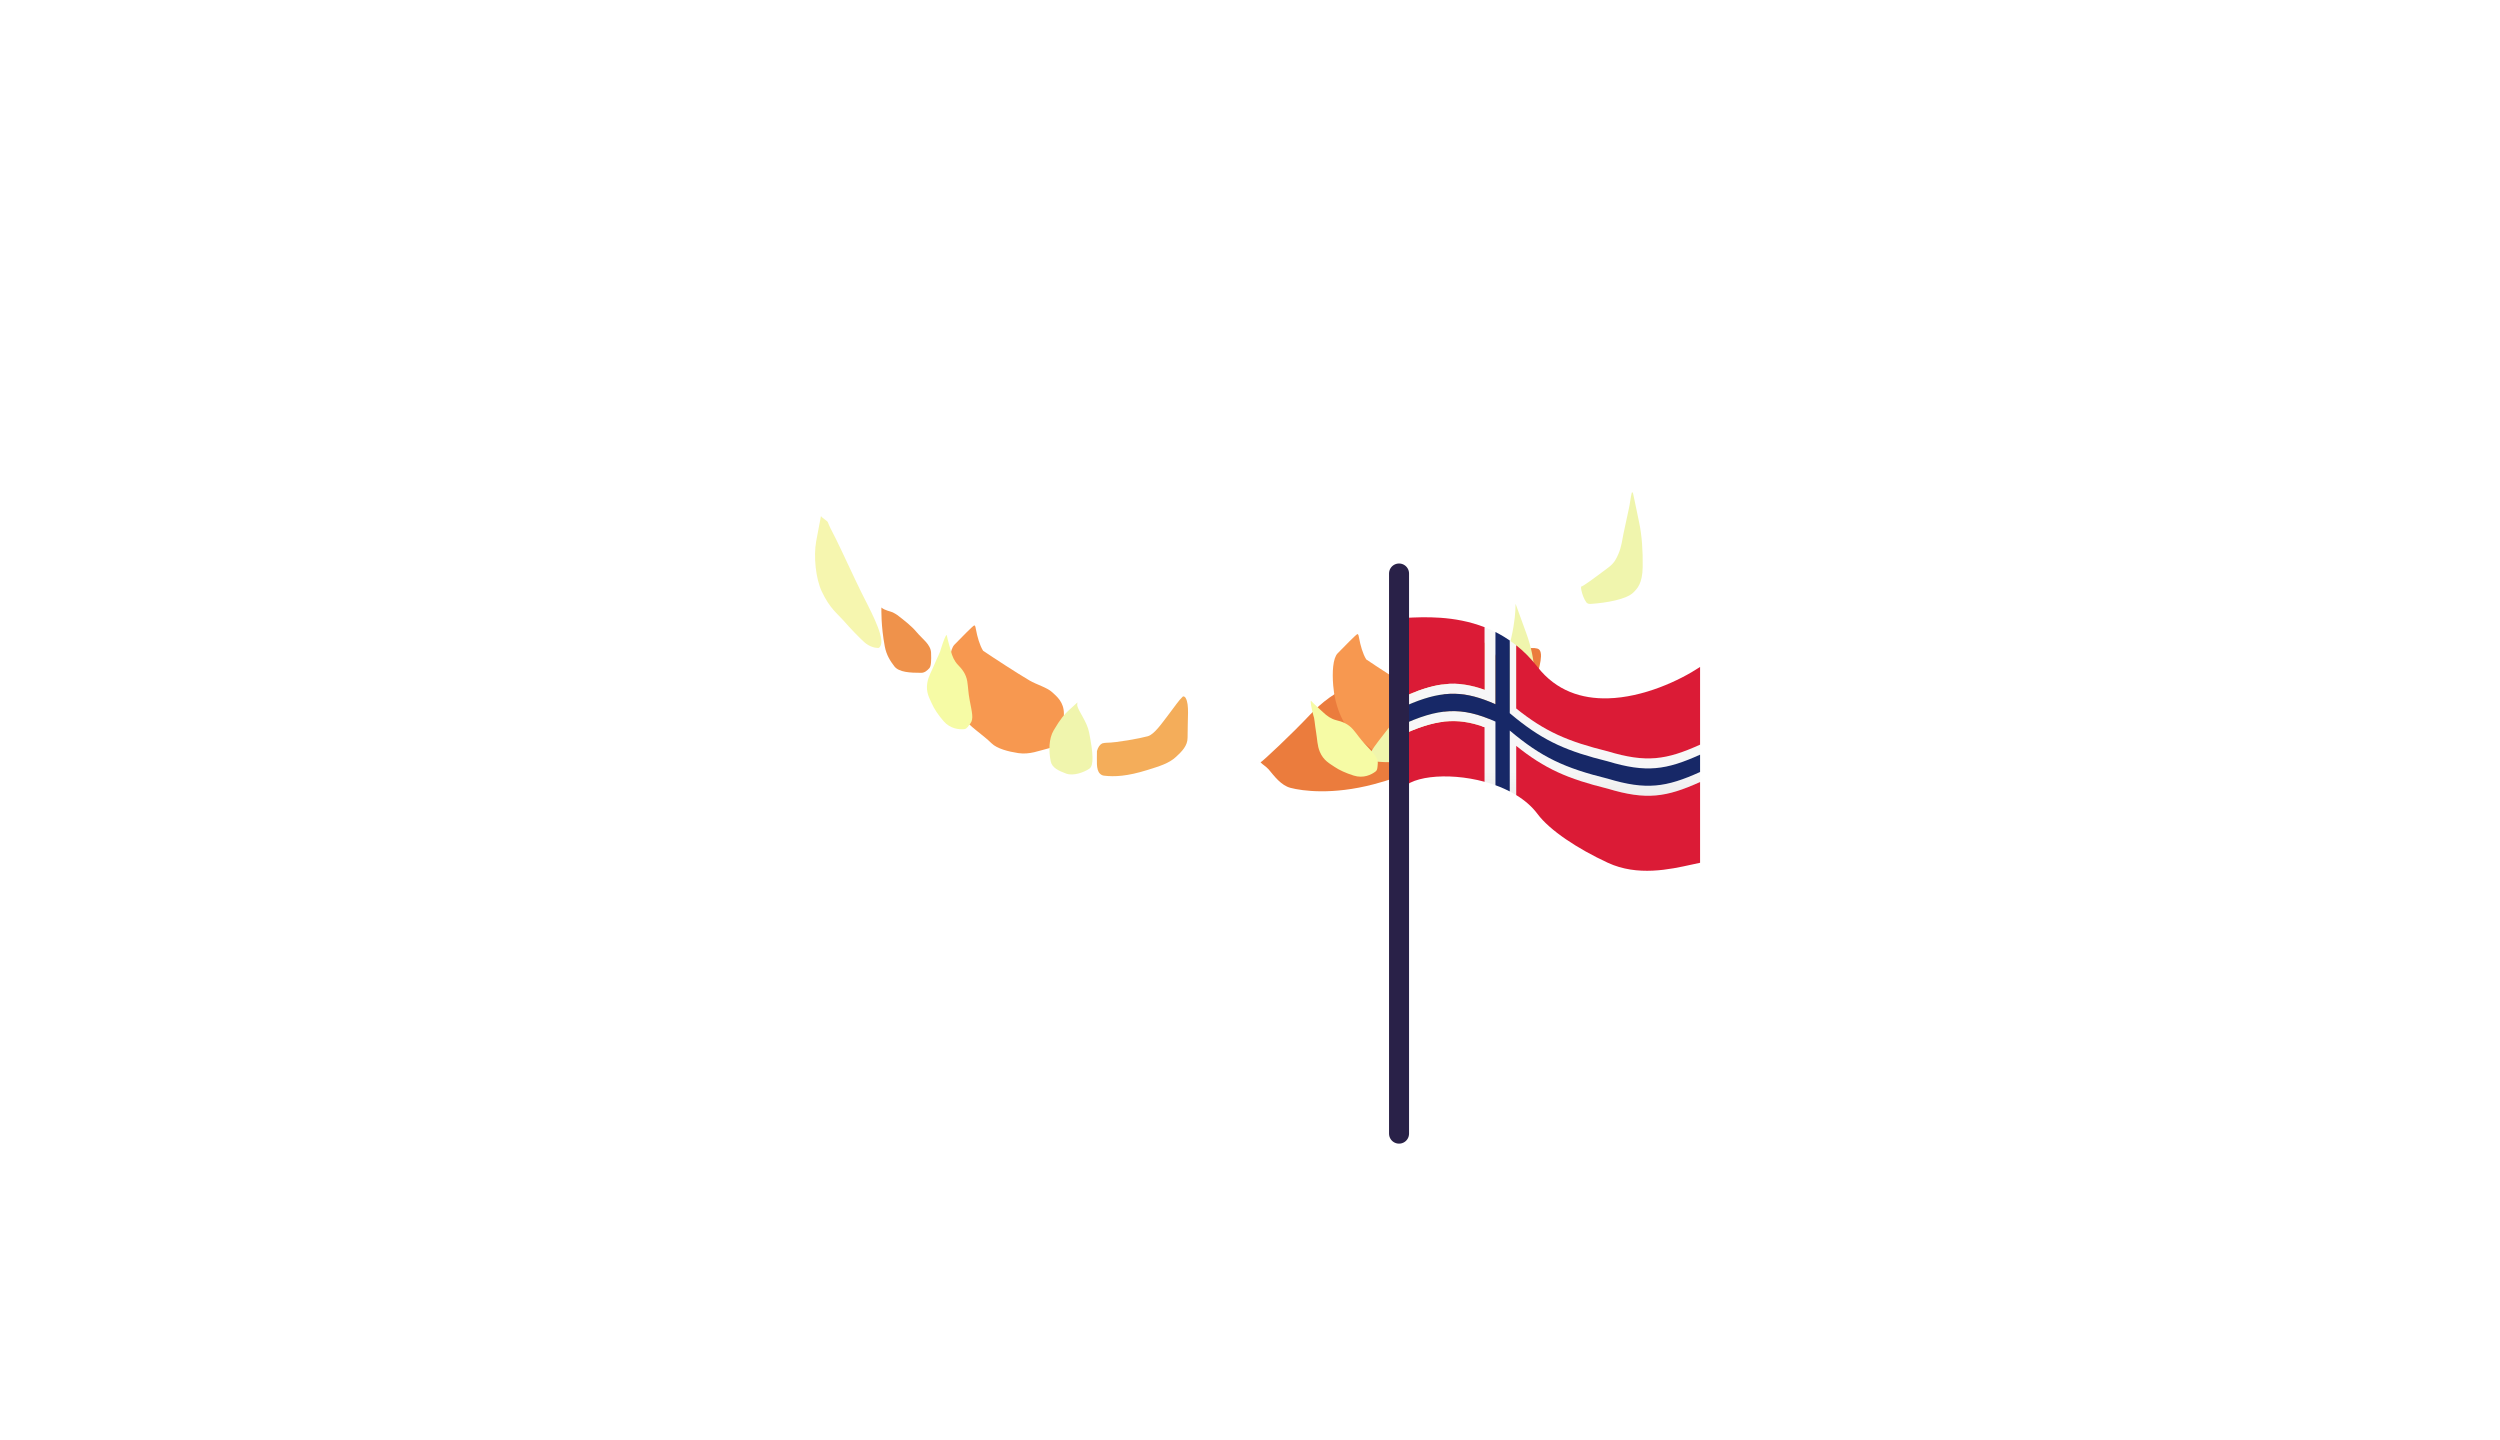
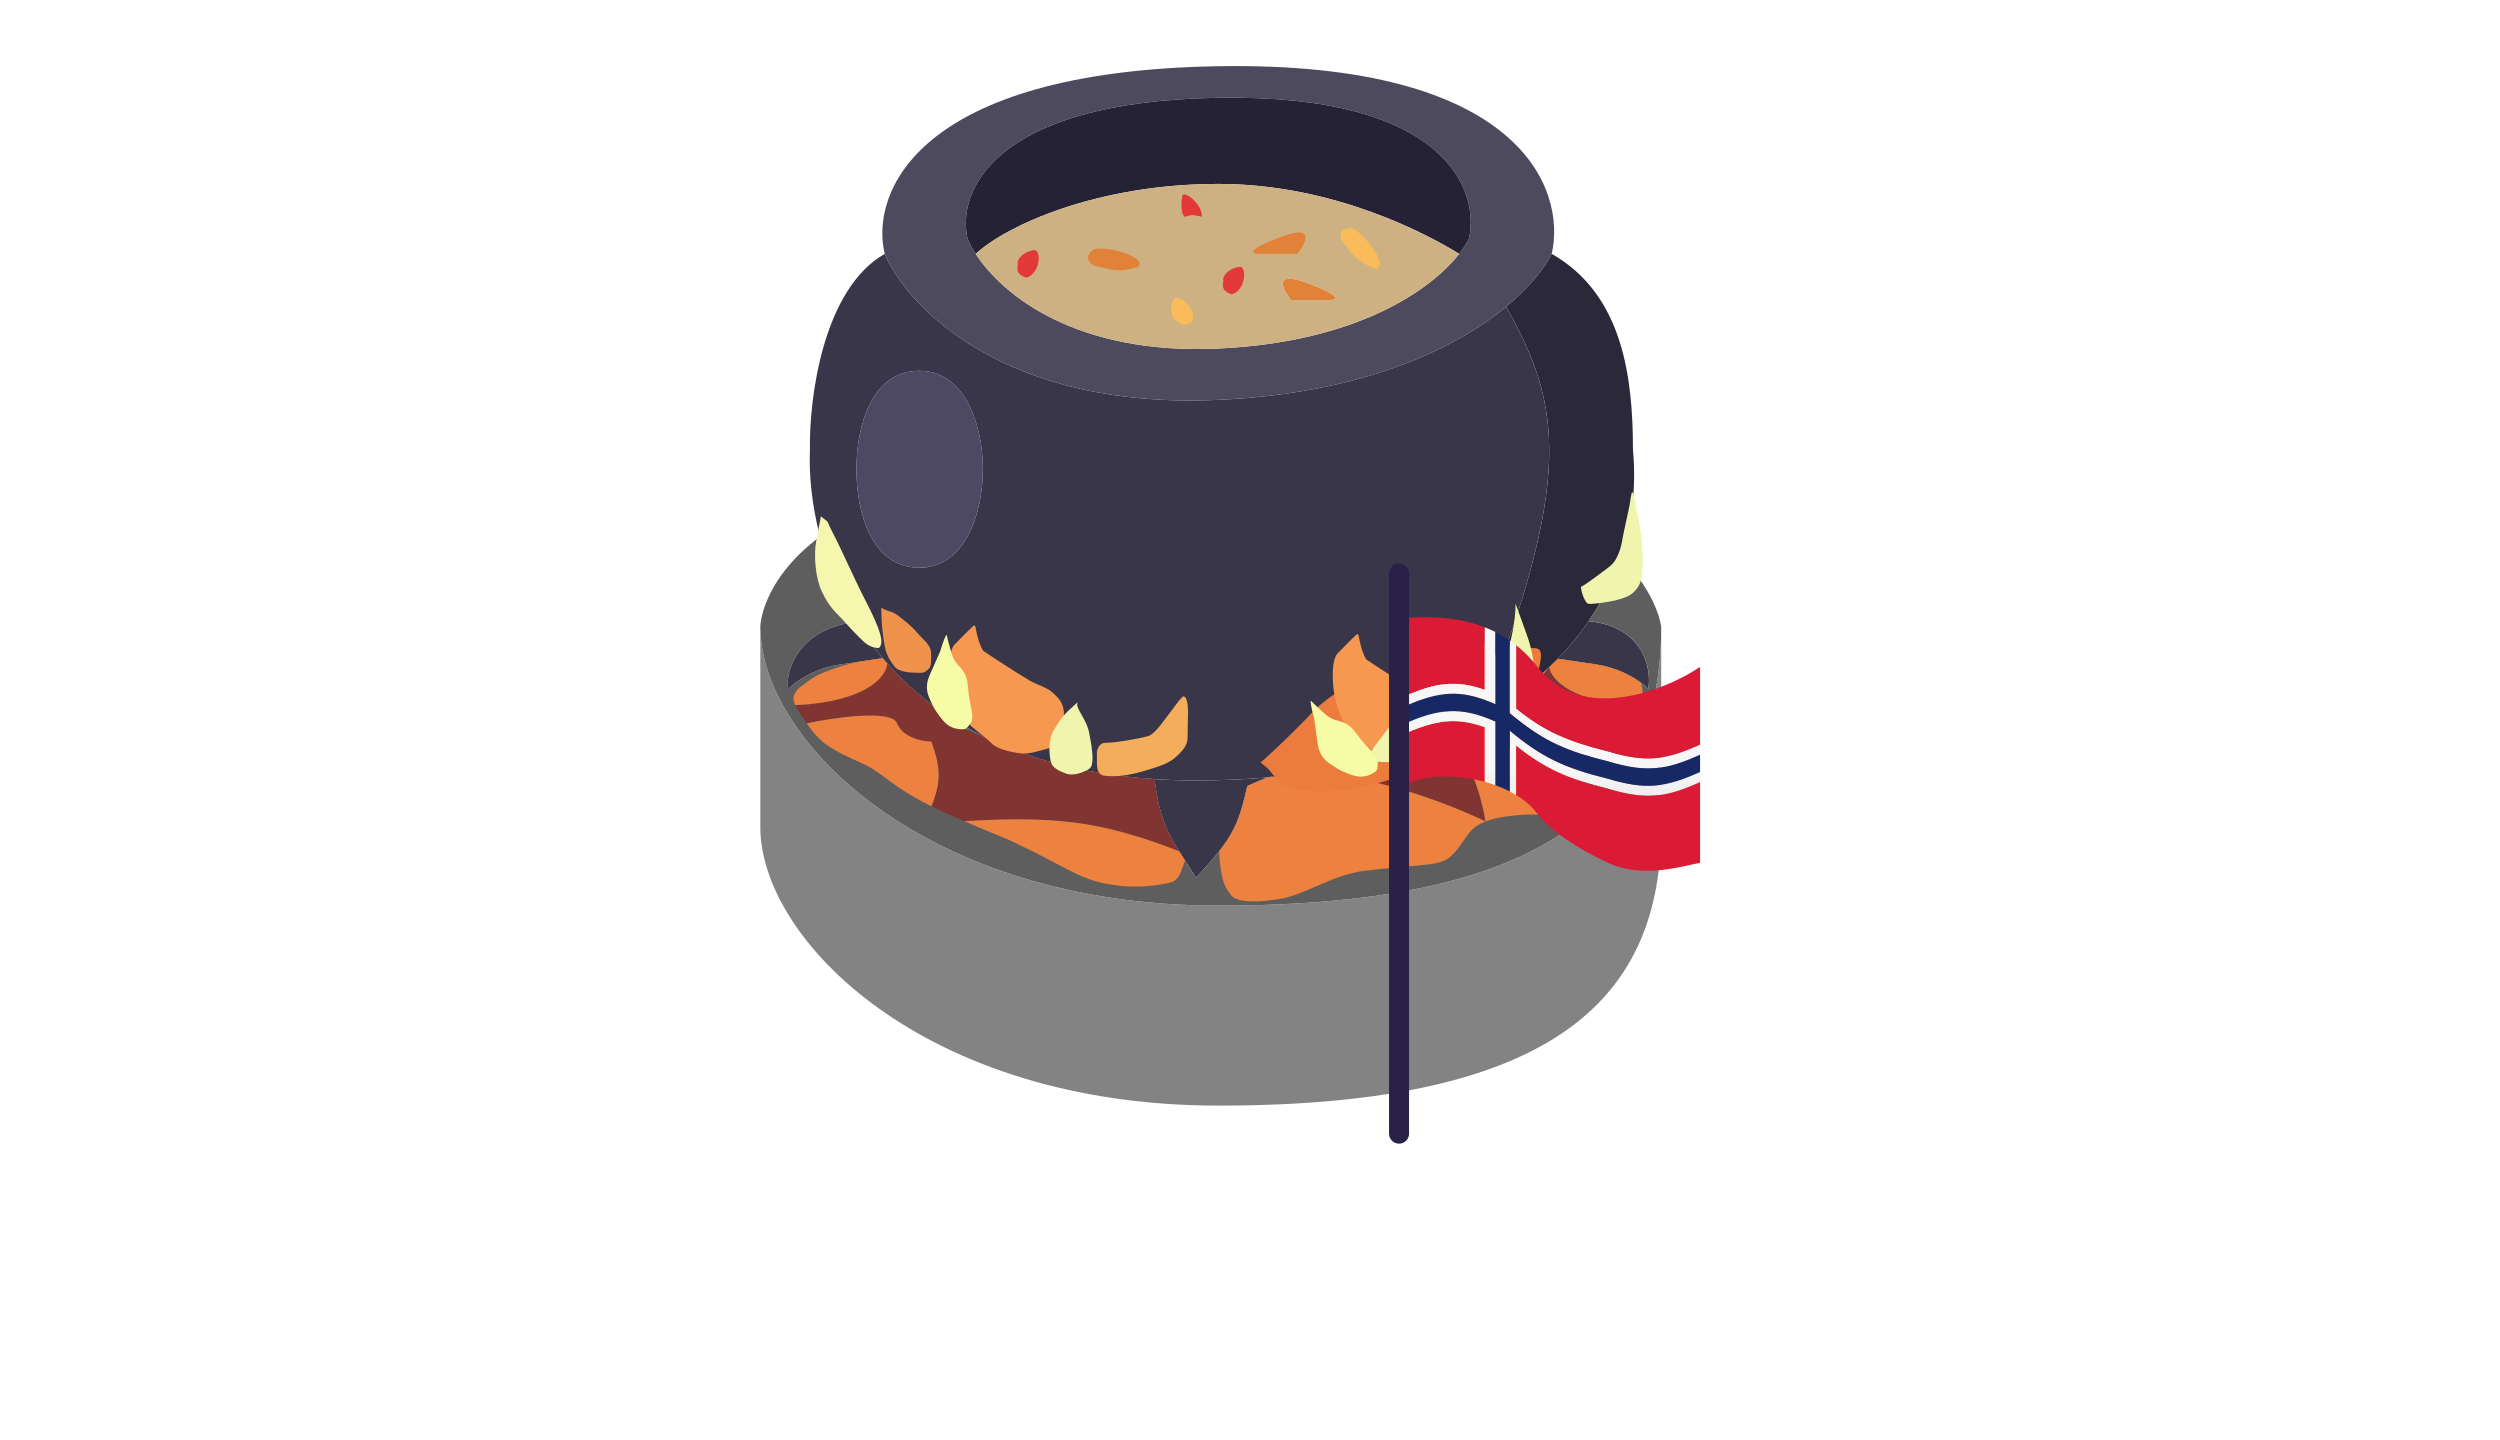
<svg xmlns="http://www.w3.org/2000/svg" width="250" height="144" viewBox="0 0 250 144" fill="none">
+   <path d="M115.48 78.187C115.933 81.635 116.694 83.19 117.909 85.126C118.094 85.42 118.289 85.723 118.495 86.043L118.522 86.083C118.851 86.594 119.208 87.148 119.595 87.777C120.566 86.743 121.319 85.89 121.918 85.126C123.632 82.937 124.077 81.478 124.735 78.606L124.762 78.593C124.782 78.583 124.802 78.574 124.822 78.565C125.475 78.268 126.147 77.974 126.75 77.743C124.479 77.941 122.094 78.044 119.595 78.044C118.175 78.044 116.803 78.001 115.48 77.917C115.483 77.941 115.481 77.996 115.479 78.052C115.478 78.108 115.476 78.164 115.48 78.187Z" fill="#393649" />
+   <path fill-rule="evenodd" clip-rule="evenodd" d="M142.257 74.406C142.585 74.22 142.9 74.101 143.202 74.04C142.891 74.165 142.576 74.287 142.257 74.406ZM126.75 77.743C127.911 77.434 129.199 77.303 130.558 77.308C129.326 77.483 128.057 77.629 126.75 77.743Z" fill="#393649" />
+   <path fill-rule="evenodd" clip-rule="evenodd" d="M159.589 66.442C157.713 66.167 156.474 65.983 155.778 65.879C156.509 65.125 157.186 64.348 157.809 63.551C158.179 63.077 158.53 62.597 158.863 62.109C164.425 62.698 165.179 66.905 164.824 68.895C164.669 68.734 164.435 68.526 164.129 68.299C163.199 67.607 161.609 66.737 159.589 66.442Z" fill="#393649" />
+   <path fill-rule="evenodd" clip-rule="evenodd" d="M121.842 39.986C100.484 40.974 90.696 30.666 88.472 25.388C87 19.338 91.613 7.116 121.842 6.621C152.072 6.127 156.658 18.927 155.172 25.388C154.467 26.81 152.991 28.712 150.614 30.674C145.546 34.856 136.381 39.313 121.842 39.986ZM97.574 25.388C100.248 29.524 107.643 35.51 121.842 34.853C135.753 34.209 143.117 28.956 145.916 25.388C146.347 24.838 146.67 24.329 146.891 23.882C148.008 19.026 144.561 9.407 121.842 9.779C99.124 10.15 95.657 19.336 96.763 23.882C96.956 24.34 97.225 24.848 97.574 25.388Z" fill="#4D4A5D" />
+   <path fill-rule="evenodd" clip-rule="evenodd" d="M121.842 18.393C109.667 18.393 100.614 22.564 97.574 25.388C97.225 24.848 96.956 24.34 96.763 23.882C95.657 19.336 99.124 10.15 121.842 9.779C144.561 9.407 148.008 19.026 146.891 23.882C146.67 24.329 146.347 24.838 145.916 25.388C142.941 23.548 133.523 18.393 121.842 18.393Z" fill="#252235" />
+   <path fill-rule="evenodd" clip-rule="evenodd" d="M97.574 25.388C100.248 29.524 107.643 35.51 121.842 34.853C135.753 34.209 143.117 28.956 145.916 25.388C142.941 23.548 133.523 18.393 121.842 18.393C109.667 18.393 100.614 22.564 97.574 25.388ZM129.116 30.007C128.212 28.889 127.286 26.989 130.81 28.33C134.334 29.672 133.695 30.007 132.936 30.007H129.116Z" fill="#CEB183" />
+   <path fill-rule="evenodd" clip-rule="evenodd" d="M121.842 90.562C155.999 90.562 166.12 79.466 166.12 62.705V82.705C166.12 99.466 155.999 110.562 121.842 110.562C92.416 110.562 76.032 93.969 76.032 82.705V62.705C76.032 73.969 92.416 90.562 121.842 90.562Z" fill="#838383" />
+   <path fill-rule="evenodd" clip-rule="evenodd" d="M85.645 46.927C85.645 42.399 87.244 37.209 91.77 37.082C96.379 36.952 98.287 42.316 98.287 46.927C98.287 51.538 96.379 56.902 91.77 56.772C87.244 56.644 85.645 51.455 85.645 46.927Z" fill="#4D4963" />
+   <path fill-rule="evenodd" clip-rule="evenodd" d="M155.778 65.879C155.495 66.17 155.204 66.457 154.906 66.741C152.95 68.599 150.644 70.296 147.978 71.779C157.359 47.924 156.2 40.547 150.614 30.674C152.991 28.712 154.467 26.81 155.172 25.388C162.269 29.419 163.295 37.674 163.295 44.982C163.637 48.579 163.242 52.219 162.066 55.703C161.318 57.918 160.254 60.071 158.863 62.109C158.53 62.597 158.179 63.077 157.809 63.551C157.186 64.348 156.509 65.125 155.778 65.879Z" fill="#2B2839" />
+   <path fill-rule="evenodd" clip-rule="evenodd" d="M130.81 28.33C127.286 26.989 128.212 28.889 129.116 30.007H132.936C133.695 30.007 134.334 29.672 130.81 28.33Z" fill="#E28238" />
+   <path fill-rule="evenodd" clip-rule="evenodd" d="M128.036 23.711C131.559 22.37 130.633 24.27 129.73 25.388H125.91C125.15 25.388 124.512 25.053 128.036 23.711Z" fill="#E28238" />
+   <path fill-rule="evenodd" clip-rule="evenodd" d="M109.257 25.017C110.024 24.411 114.747 25.571 113.844 26.688C112.353 27.123 111.514 27.157 110.024 26.688C109.264 26.688 108.153 25.889 109.257 25.017Z" fill="#E28238" />
+   <path fill-rule="evenodd" clip-rule="evenodd" d="M117.308 30.007C117.638 29.259 119.668 30.689 119.28 32.066C118.639 32.601 118.278 32.644 117.638 32.066C117.311 32.066 116.833 31.081 117.308 30.007Z" fill="#FABB5B" />
+   <path fill-rule="evenodd" clip-rule="evenodd" d="M118.219 19.611C118.325 18.936 120.263 20.395 120.191 21.67C119.658 21.598 119.348 21.36 118.549 21.67C118.222 21.67 118.036 20.771 118.219 19.611Z" fill="#E23838" />
+   <path fill-rule="evenodd" clip-rule="evenodd" d="M123.936 26.688C124.747 26.587 124.564 29.064 123.183 29.439C122.395 29.164 122.172 28.876 122.339 28.03C122.171 27.749 122.77 26.834 123.936 26.688Z" fill="#E23838" />
+   <path fill-rule="evenodd" clip-rule="evenodd" d="M103.389 25.017C104.2 24.916 104.017 27.393 102.636 27.767C101.848 27.492 101.626 27.205 101.792 26.358C101.624 26.078 102.223 25.162 103.389 25.017Z" fill="#E23838" />
+   <path fill-rule="evenodd" clip-rule="evenodd" d="M135.015 22.794C135.993 22.78 139.036 26.574 137.639 26.912C136.191 26.349 135.504 25.866 134.608 24.587C134.005 24.125 133.609 22.815 135.015 22.794Z" fill="#FABB5B" />
+   <path fill-rule="evenodd" clip-rule="evenodd" d="M87.901 65.376C88.021 65.524 88.142 65.672 88.266 65.819C88.415 65.996 88.567 66.172 88.722 66.347C90.176 67.996 91.874 69.556 93.848 70.966C95.196 71.93 96.672 72.824 98.287 73.63C99.591 74.281 100.986 74.874 102.476 75.4C106.19 76.71 110.498 77.601 115.48 77.917C116.803 78.001 118.175 78.044 119.595 78.044C122.094 78.044 124.479 77.941 126.75 77.743C127.911 77.434 129.199 77.303 130.558 77.308C134.913 76.689 138.807 75.698 142.257 74.406C142.585 74.22 142.9 74.101 143.202 74.04C144.906 73.359 146.498 72.602 147.978 71.779C157.359 47.924 156.2 40.547 150.614 30.674C145.546 34.856 136.381 39.313 121.842 39.986C100.484 40.974 90.696 30.666 88.472 25.388C82.266 28.92 80.9 39.922 80.993 44.982C80.889 47.445 81.162 50.459 82.005 53.654C82.741 56.442 83.912 59.369 85.645 62.188C86.311 63.271 87.061 64.339 87.901 65.376ZM91.77 37.082C87.244 37.209 85.645 42.399 85.645 46.927C85.645 51.455 87.244 56.644 91.77 56.772C96.379 56.902 98.287 51.538 98.287 46.927C98.287 42.316 96.379 36.952 91.77 37.082Z" fill="#393649" />
+   <path fill-rule="evenodd" clip-rule="evenodd" d="M85.645 62.188C80.083 62.777 78.466 66.905 78.82 68.895C79.448 68.241 81.372 66.834 84.055 66.442C84.675 66.351 85.225 66.27 85.71 66.199C86.142 66.135 86.522 66.079 86.851 66.03L87.161 65.984C87.672 65.908 88.037 65.853 88.266 65.819C88.415 65.996 88.567 66.172 88.722 66.347C90.176 67.996 91.874 69.556 93.848 70.966C95.196 71.93 96.672 72.824 98.287 73.63C99.591 74.281 100.986 74.874 102.476 75.4C106.19 76.71 110.498 77.601 115.48 77.917C115.483 77.941 115.481 77.996 115.479 78.052C115.478 78.108 115.476 78.164 115.48 78.187C115.933 81.635 116.694 83.19 117.909 85.126C118.094 85.42 118.289 85.723 118.495 86.043L118.522 86.083C118.851 86.594 119.208 87.148 119.595 87.777C120.566 86.743 121.319 85.89 121.918 85.126C123.632 82.937 124.077 81.478 124.735 78.606L124.762 78.593C124.782 78.583 124.802 78.574 124.822 78.565C125.475 78.268 126.147 77.974 126.75 77.743C128.057 77.629 129.326 77.483 130.558 77.308C134.913 76.689 138.807 75.698 142.257 74.406C142.576 74.287 142.891 74.165 143.202 74.04C144.906 73.359 146.498 72.602 147.978 71.779C150.644 70.296 152.95 68.599 154.906 66.741C155.204 66.457 155.495 66.17 155.778 65.879C156.474 65.983 157.713 66.167 159.589 66.442C161.609 66.737 163.199 67.607 164.129 68.299C164.435 68.526 164.669 68.734 164.824 68.895C165.179 66.905 164.425 62.698 158.863 62.109C160.254 60.071 161.318 57.918 162.066 55.703C165.803 59.434 166.12 62.705 166.12 62.705C166.12 79.466 155.999 90.562 121.842 90.562C92.416 90.562 76.032 73.969 76.032 62.705C76.032 62.705 76.031 58.147 82.005 53.654C82.741 56.442 83.912 59.369 85.645 62.188Z" fill="#5E5E5E" />
+   <path fill-rule="evenodd" clip-rule="evenodd" d="M85.645 62.188C80.083 62.777 78.466 66.905 78.82 68.895C79.448 68.241 81.372 66.834 84.055 66.442C84.675 66.351 85.225 66.27 85.71 66.199C86.142 66.135 86.522 66.079 86.851 66.03L87.161 65.984C87.672 65.908 88.037 65.853 88.266 65.819C88.142 65.672 88.021 65.524 87.901 65.376C87.061 64.339 86.311 63.271 85.645 62.188Z" fill="#393649" />
+   <path fill-rule="evenodd" clip-rule="evenodd" d="M164.129 70.448C157.303 70.457 155.136 67.98 154.906 66.741C155.204 66.457 155.495 66.17 155.778 65.879C156.474 65.983 157.713 66.167 159.589 66.442C161.609 66.737 163.199 67.607 164.129 68.299C164.304 69.088 164.337 69.938 164.129 70.448Z" fill="#ED813F" />
+   <path fill-rule="evenodd" clip-rule="evenodd" d="M98.287 73.63C99.591 74.281 100.986 74.874 102.476 75.4C106.19 76.71 110.498 77.601 115.48 77.917C115.483 77.941 115.481 77.996 115.479 78.052C115.478 78.108 115.476 78.164 115.48 78.187C115.933 81.635 116.694 83.19 117.909 85.126C109.892 81.989 105.133 81.618 96.425 82.118C96.042 81.952 95.634 81.774 95.201 81.584C94.552 81.298 93.855 80.982 93.139 80.629C94.161 78.105 94.043 76.689 93.139 74.165C92.22 74.146 90.247 73.755 89.706 72.337C89.164 70.919 83.453 71.746 80.665 72.337C80.542 72.161 80.417 71.975 80.29 71.779C80.226 71.68 80.16 71.581 80.094 71.482C79.878 71.158 79.662 70.835 79.519 70.521C86.754 70.164 88.668 67.59 88.722 66.347C90.176 67.996 91.874 69.556 93.848 70.966C94.52 71.699 95.367 72.477 96.758 73.025C97.284 73.233 97.794 73.434 98.287 73.63Z" fill="#803533" />
+   <path fill-rule="evenodd" clip-rule="evenodd" d="M82.719 74.525C82.047 74.065 81.392 73.379 80.665 72.337C83.453 71.746 89.164 70.919 89.706 72.337C90.247 73.755 92.22 74.146 93.139 74.165C94.043 76.689 94.161 78.105 93.139 80.629C92.001 80.067 90.817 79.41 89.706 78.627C89.319 78.355 88.967 78.098 88.641 77.86C87.779 77.23 87.1 76.734 86.454 76.444L86.222 76.339C84.628 75.621 83.731 75.217 82.719 74.525Z" fill="#ED813F" />
+   <path fill-rule="evenodd" clip-rule="evenodd" d="M99.957 83.6C99.161 83.283 97.997 82.8 96.425 82.118C105.133 81.618 109.892 81.989 117.909 85.126C118.094 85.42 118.289 85.723 118.495 86.043C118.47 86.161 118.436 86.276 118.392 86.388C118.354 86.484 118.317 86.585 118.279 86.688C118.046 87.318 117.781 88.037 117.171 88.212C116.253 88.475 113.859 88.87 111.627 88.529C111.52 88.513 111.412 88.497 111.302 88.481C110.266 88.334 109.055 88.161 106.687 86.913C104.245 85.627 101.767 84.323 99.957 83.6Z" fill="#ED813F" />
+   <path fill-rule="evenodd" clip-rule="evenodd" d="M142.257 74.406C142.576 74.287 142.891 74.165 143.202 74.04C146.306 73.418 148.046 79.001 148.554 82.149C144.827 80.338 136.912 77.332 130.558 77.308C134.913 76.689 138.807 75.698 142.257 74.406Z" fill="#803533" />
+   <path fill-rule="evenodd" clip-rule="evenodd" d="M164.129 70.448C164.075 70.58 164.005 70.689 163.917 70.769C163.787 70.887 163.618 70.954 163.372 71.053L163.304 71.08C162.755 71.301 162.337 71.546 161.97 71.76C161.532 72.016 161.168 72.229 160.743 72.308L160.637 72.327C159.901 72.463 158.986 72.631 158.605 73.443C158.536 73.588 158.489 73.781 158.454 74.011C156.734 73.427 152.759 72.822 150.614 75.082C147.932 77.906 152.512 69.298 154.906 66.741C155.136 67.98 157.303 70.457 164.129 70.448Z" fill="#803533" />
+   <path fill-rule="evenodd" clip-rule="evenodd" d="M150.614 81.649C149.9 81.748 149.186 81.902 148.554 82.149C148.046 79.001 146.306 73.418 143.202 74.04C144.906 73.359 146.498 72.602 147.978 71.779C150.644 70.296 152.95 68.599 154.906 66.741C152.512 69.298 147.932 77.906 150.614 75.082C152.759 72.822 156.734 73.427 158.454 74.011C158.398 74.372 158.374 74.822 158.346 75.317C158.287 76.385 158.217 77.663 157.805 78.703C157.739 78.868 157.672 79.052 157.6 79.245C157.215 80.291 156.731 81.606 155.972 81.671C155.765 81.689 155.522 81.653 155.197 81.606C154.399 81.491 153.103 81.304 150.614 81.649Z" fill="#ED813F" />
+   <path fill-rule="evenodd" clip-rule="evenodd" d="M121.931 85.325C121.926 85.26 121.922 85.193 121.918 85.126C123.632 82.937 124.077 81.478 124.735 78.606L124.762 78.593C124.782 78.583 124.802 78.574 124.822 78.565C125.475 78.268 126.147 77.974 126.75 77.743C128.057 77.629 129.326 77.483 130.558 77.308C136.912 77.332 144.827 80.338 148.554 82.149C147.939 82.389 147.401 82.719 147.014 83.172C146.773 83.455 146.547 83.783 146.317 84.119C145.746 84.95 145.147 85.822 144.214 86.144C143.409 86.421 142.496 86.498 140.947 86.628C139.837 86.721 138.402 86.842 136.448 87.083C134.656 87.304 133.068 87.997 131.577 88.647C130.377 89.171 129.239 89.667 128.109 89.867C126.23 90.2 123.804 90.36 123.148 89.565C122.907 89.273 122.647 88.906 122.46 88.47C122.122 87.682 121.931 86.007 121.931 85.325Z" fill="#ED813F" />
+   <path fill-rule="evenodd" clip-rule="evenodd" d="M88.266 65.819C88.037 65.853 87.672 65.908 87.161 65.984L86.851 66.03C86.522 66.079 86.142 66.135 85.71 66.199C84.85 66.376 83.693 66.706 82.251 67.296C81.45 67.624 80.941 68.015 80.494 68.359C80.338 68.479 80.19 68.594 80.039 68.697C79.752 68.895 79.551 69.183 79.421 69.495C79.287 69.815 79.356 70.162 79.519 70.521C86.754 70.164 88.668 67.59 88.722 66.347C88.567 66.172 88.415 65.996 88.266 65.819Z" fill="#ED813F" />
  <path d="M81.618 54.129C81.837 52.921 82.04 51.871 82.097 51.597C82.14 51.764 82.735 52.068 82.788 52.231C82.906 52.554 83.133 53.015 83.608 53.928C84.174 55.062 85.464 57.886 86.124 59.214C86.887 60.751 88.361 63.404 88.109 64.423C88.058 64.629 87.95 64.803 87.803 64.799C87.498 64.792 86.936 64.679 86.413 64.203C85.884 63.721 85.035 62.841 84.341 62.046C83.763 61.384 82.977 60.858 82.171 59.134C81.575 57.858 81.343 55.641 81.618 54.129Z" fill="#F6F6AF" />
  <path d="M95.452 64.46C96.128 63.771 97.272 62.59 97.435 62.532C97.541 62.59 97.556 62.721 97.603 62.988C97.727 63.645 97.955 64.506 98.309 65.074C99.262 65.721 101.711 67.322 102.961 68.053C103.647 68.454 104.704 68.749 105.214 69.217C105.677 69.641 106.396 70.212 106.389 71.37C106.382 72.698 106.397 73.761 105.928 74.283C105.731 74.501 105.463 74.677 105.043 74.783C103.853 75.082 102.964 75.479 101.827 75.31C100.839 75.163 99.694 74.863 99.156 74.33C98.284 73.464 96.875 72.598 96.316 71.744C95.87 71.062 95.172 69.717 95.006 67.688C94.896 66.343 94.968 64.951 95.452 64.46Z" fill="#F79850" />
  <path d="M88.478 64.642C88.092 62.597 88.139 60.984 88.139 60.749C88.459 61.044 89.093 61.145 89.273 61.237C89.452 61.328 89.567 61.395 89.718 61.495C90.467 62.068 91.185 62.633 91.674 63.225C92.216 63.882 93.074 64.434 93.107 65.276C93.135 66.017 93.12 66.621 92.936 66.817C92.729 67.036 92.486 67.282 92.114 67.282C91.036 67.282 89.893 67.234 89.433 66.631C89.052 66.131 88.645 65.53 88.478 64.642Z" fill="#EF924B" />
  <path d="M114.774 73.625C114.023 73.837 111.625 74.275 110.658 74.275C110.5 74.286 110.348 74.297 110.217 74.342C109.981 74.464 109.801 74.723 109.695 75.111C109.707 76.014 109.577 76.96 109.995 77.365C110.09 77.458 110.218 77.544 110.387 77.565C111.446 77.695 112.732 77.627 114.716 77.007C115.941 76.624 116.89 76.348 117.604 75.685C118.186 75.146 118.761 74.579 118.758 73.767C118.75 71.748 118.951 70.485 118.568 69.801C118.5 69.68 118.354 69.591 118.274 69.664C117.897 70.009 117.45 70.68 116.931 71.357C116.159 72.365 115.435 73.438 114.774 73.625Z" fill="#F4AD5A" />
  <path d="M106.89 71.019C107.182 70.752 107.501 70.458 107.746 70.239C107.721 70.359 107.72 70.466 107.726 70.572C107.866 71.168 108.694 72.144 108.912 73.249C109.317 75.306 109.403 76.55 108.936 76.869C108.408 77.229 107.338 77.628 106.613 77.359C105.895 77.092 105.206 76.792 105.072 76.137C104.857 75.083 104.878 73.86 105.369 73.031C106.073 71.843 106.446 71.423 106.89 71.019Z" fill="#F0F5AD" />
  <path d="M93.473 66.374C93.737 65.731 94.059 65.141 94.075 64.943C94.221 64.474 94.348 64.111 94.451 63.861C94.554 63.611 94.631 63.478 94.676 63.511C94.779 64.07 94.955 64.57 95.086 65.091C95.221 65.626 95.433 66.117 95.805 66.496C96.21 66.909 96.607 67.401 96.727 68.139C96.818 68.698 96.82 69.252 96.967 70.019C97.199 71.228 97.382 71.888 97.046 72.331C96.86 72.577 96.689 72.887 96.439 72.913C95.909 72.968 95.017 72.885 94.349 72.106C93.819 71.487 93.408 70.874 93.181 70.35C92.961 69.844 92.57 69.238 92.729 68.292C92.844 67.609 93.154 67.15 93.473 66.374Z" fill="#F6FBA5" />
  <path d="M160.865 56.729C159.402 57.833 158.283 58.655 158.105 58.665C158.105 58.847 158.103 58.798 158.133 59.001C158.221 59.427 158.381 59.885 158.649 60.256C158.729 60.326 158.818 60.409 159.081 60.391C160.643 60.286 162.647 59.938 163.338 59.248C163.74 58.848 164.243 58.341 164.269 56.701C164.294 55.115 164.197 53.552 163.902 52.185C163.557 50.583 163.377 49.596 163.311 49.364C163.279 49.253 163.207 49.153 163.172 49.286C163.054 49.746 163.011 50.315 162.889 50.851C162.724 51.573 162.512 52.565 162.346 53.375C162.242 53.878 162.151 54.682 161.848 55.375C161.663 55.8 161.477 56.268 160.865 56.729Z" fill="#F0F5AD" />
  <path d="M130.993 71.483C129.119 73.47 126.274 76.128 126.055 76.236C126.202 76.383 126.301 76.453 126.4 76.528C126.562 76.65 126.72 76.781 126.867 76.941C127.431 77.622 128.114 78.539 129.043 78.784C130.244 79.1 133.256 79.509 137.37 78.426C138.777 78.056 140.413 77.568 141.735 76.529C142.951 75.573 144.543 73.913 145.907 73.109C147.671 72.07 149.41 71.545 151.265 70.277C152.517 69.42 153.407 68.738 153.617 67.908C153.875 66.889 154.5 65.041 153.724 64.853C153.357 64.764 152.922 64.772 152.594 64.988C151.9 65.444 150.914 66.124 150.1 66.726C149.467 67.194 148.797 67.858 147.965 68.108C147.054 68.382 145.201 68.621 143.97 68.228C143.051 67.933 142.022 67.319 140.68 67.367C138.179 67.456 136.836 67.766 135.565 68.304C133.546 69.159 132.15 70.255 130.993 71.483Z" fill="#EB7C3D" />
  <path d="M148.202 70.566C147.605 71.221 147.383 71.409 147.363 71.409C147.928 71.509 149.656 71.28 149.998 71.269C151 71.093 151.903 70.746 152.314 70.429C152.858 69.706 153.568 68.625 153.426 66.932C153.351 66.051 153.189 64.829 152.591 63.221C151.909 61.383 151.552 60.308 151.553 60.399C151.557 61.091 151.488 62.196 151.125 63.793C150.895 64.811 150.583 66.232 150.284 67.088C149.868 68.28 149.231 69.439 148.202 70.566Z" fill="#F0F5AD" />
  <path d="M146.96 69.405C146.375 69.922 144.404 71.355 143.532 71.774C143.395 71.852 143.262 71.928 143.164 72.025C143.003 72.237 142.954 72.548 143.026 72.944C143.428 73.753 143.721 74.662 144.272 74.846C144.399 74.888 144.551 74.91 144.713 74.856C145.723 74.514 146.853 73.896 148.373 72.478C149.311 71.603 150.046 70.943 150.404 70.036C150.694 69.298 150.967 68.538 150.613 67.808C149.731 65.991 149.365 64.766 148.724 64.315C148.611 64.235 148.44 64.218 148.4 64.319C148.209 64.793 148.096 65.591 147.922 66.426C147.662 67.669 147.475 68.95 146.96 69.405Z" fill="#F4AD5A" />
  <path d="M133.767 65.329C134.443 64.641 135.588 63.459 135.75 63.401C135.856 63.459 135.872 63.59 135.919 63.857C136.042 64.514 136.27 65.375 136.625 65.943C137.577 66.59 140.026 68.191 141.276 68.922C141.963 69.324 143.019 69.619 143.529 70.086C143.993 70.51 144.711 71.081 144.705 72.239C144.697 73.568 144.713 74.63 144.244 75.152C144.047 75.371 143.778 75.547 143.359 75.652C142.169 75.951 141.28 76.348 140.143 76.179C139.155 76.032 138.01 75.733 137.472 75.199C136.599 74.333 135.19 73.467 134.632 72.614C134.186 71.932 133.487 70.586 133.321 68.558C133.211 67.212 133.284 65.821 133.767 65.329Z" fill="#F79850" />
  <path d="M137.869 74.077C137.144 75.004 136.905 75.559 136.905 75.566C136.957 75.761 137.008 75.865 137.087 75.942C137.166 76.02 137.27 76.07 137.415 76.126C138.62 76.292 140.554 76.248 141.204 75.903C141.903 75.531 142.722 75.085 143.306 74.294C143.845 73.564 144.306 72.961 144.33 72.328C144.383 70.97 144.515 68.72 144.045 67.727C143.325 66.205 142.883 64.694 142.84 64.986C142.773 65.444 143.08 65.406 142.773 66.647C142.638 67.195 142.519 67.932 140.91 70.124C140.045 71.302 138.594 73.15 137.869 74.077Z" fill="#F0F5AD" />
  <path d="M131.599 73.152C131.483 72.467 131.446 71.796 131.355 71.619C131.231 71.144 131.147 70.769 131.103 70.502C131.059 70.235 131.054 70.081 131.11 70.086C131.492 70.506 131.906 70.838 132.292 71.211C132.689 71.595 133.128 71.9 133.644 72.025C134.206 72.162 134.803 72.37 135.295 72.933C135.667 73.36 135.961 73.83 136.491 74.403C137.326 75.308 137.83 75.772 137.779 76.325C137.75 76.633 137.769 76.986 137.57 77.14C137.149 77.467 136.348 77.867 135.37 77.558C134.592 77.312 133.92 77.008 133.45 76.684C132.996 76.37 132.344 76.062 131.98 75.174C131.717 74.534 131.738 73.98 131.599 73.152Z" fill="#F6FBA5" />
  <path fill-rule="evenodd" clip-rule="evenodd" d="M148.474 78.182V72.722C145.617 71.682 143.448 71.975 140.019 73.569L140.019 79.268C140.561 77.635 144.704 77.151 148.474 78.182Z" fill="#DB1B36" />
  <path fill-rule="evenodd" clip-rule="evenodd" d="M140.019 72.569L140.019 73.569C143.448 71.975 145.617 71.682 148.474 72.722V78.182C148.835 78.281 149.193 78.394 149.544 78.521V73.159V72.159C146.124 70.63 143.863 70.782 140.019 72.569Z" fill="url(#paint0_linear_746_16323)" />
  <path fill-rule="evenodd" clip-rule="evenodd" d="M148.474 62.727V68.987C145.617 67.946 143.448 68.239 140.019 69.833L140.019 61.812C140.179 61.806 140.353 61.797 140.538 61.788C142.389 61.695 145.433 61.542 148.474 62.727Z" fill="#DB1B36" />
  <path fill-rule="evenodd" clip-rule="evenodd" d="M149.544 63.202V69.423V70.423C149.175 70.258 148.819 70.113 148.474 69.987C145.617 68.946 143.448 69.24 140.019 70.834L140.019 69.833C143.448 68.239 145.617 67.946 148.474 68.987V62.727C148.831 62.866 149.188 63.023 149.544 63.202Z" fill="url(#paint1_linear_746_16323)" />
  <path fill-rule="evenodd" clip-rule="evenodd" d="M151.621 74.586C154.49 76.889 156.766 77.878 160.787 78.871C164.63 80.031 166.621 79.733 170.008 78.201L170.008 77.201C166.621 78.733 164.63 79.031 160.787 77.871C156.469 76.805 154.164 75.743 150.977 73.055V74.055V79.144C151.197 79.258 151.413 79.379 151.621 79.507V74.586Z" fill="url(#paint2_linear_746_16323)" />
  <path fill-rule="evenodd" clip-rule="evenodd" d="M160.787 75.136C156.766 74.142 154.49 73.153 151.621 70.85V64.528C151.409 64.359 151.194 64.2 150.977 64.05V70.32V71.32C151.195 71.504 151.41 71.681 151.621 71.851C154.49 74.153 156.766 75.142 160.787 76.136C164.63 77.296 166.621 76.998 170.008 75.466L170.008 74.466C166.621 75.998 164.63 76.296 160.787 75.136Z" fill="url(#paint3_linear_746_16323)" />
  <path fill-rule="evenodd" clip-rule="evenodd" d="M149.544 63.202V69.423V70.423C149.175 70.258 148.819 70.113 148.474 69.987C145.617 68.946 143.448 69.24 140.019 70.834V72.569C143.863 70.782 146.124 70.63 149.544 72.159V73.159V78.521C149.838 78.628 150.128 78.744 150.411 78.871C150.603 78.957 150.792 79.048 150.977 79.144V74.055V73.055C154.164 75.743 156.469 76.805 160.787 77.871C164.63 79.031 166.621 78.733 170.008 77.201V75.466C166.621 76.998 164.63 77.296 160.787 76.136C156.766 75.142 154.49 74.153 151.621 71.851C151.41 71.681 151.195 71.504 150.977 71.32V70.32V64.05C150.789 63.921 150.601 63.799 150.411 63.683C150.124 63.508 149.835 63.348 149.544 63.202Z" fill="#172867" />
  <path fill-rule="evenodd" clip-rule="evenodd" d="M151.621 70.85C154.49 73.153 156.766 74.142 160.787 75.136C164.63 76.296 166.621 75.998 170.008 74.466L170.008 66.694C167.947 68.062 164.329 69.746 160.787 69.834C158.187 69.898 155.628 69.103 153.753 66.694C153.085 65.834 152.367 65.12 151.621 64.528V70.85Z" fill="#DB1B36" />
  <path fill-rule="evenodd" clip-rule="evenodd" d="M151.621 79.507C152.463 80.022 153.198 80.65 153.753 81.398C154.965 83.027 157.751 84.874 160.787 86.278C163.759 87.654 166.97 86.945 169.174 86.458C169.471 86.392 169.75 86.33 170.008 86.278V78.201C166.621 79.733 164.63 80.031 160.787 78.871C156.766 77.878 154.49 76.889 151.621 74.586V79.507Z" fill="#DB1B36" />
  <path d="M139.904 113.364V57.35" stroke="#292148" stroke-width="2.001" stroke-linecap="round" />
  <defs>
    <linearGradient id="paint0_linear_746_16323" x1="154.983" y1="61.726" x2="154.983" y2="87.08" gradientUnits="userSpaceOnUse">
      <stop offset="0.596" stop-color="#F7F7F7" />
      <stop offset="1" stop-color="#D4D4D4" />
    </linearGradient>
    <linearGradient id="paint1_linear_746_16323" x1="154.983" y1="61.726" x2="154.983" y2="87.08" gradientUnits="userSpaceOnUse">
      <stop offset="0.596" stop-color="#F7F7F7" />
      <stop offset="1" stop-color="#D4D4D4" />
    </linearGradient>
    <linearGradient id="paint2_linear_746_16323" x1="154.983" y1="61.726" x2="154.983" y2="87.08" gradientUnits="userSpaceOnUse">
      <stop offset="0.596" stop-color="#F7F7F7" />
      <stop offset="1" stop-color="#D4D4D4" />
    </linearGradient>
    <linearGradient id="paint3_linear_746_16323" x1="154.983" y1="61.726" x2="154.983" y2="87.08" gradientUnits="userSpaceOnUse">
      <stop offset="0.596" stop-color="#F7F7F7" />
      <stop offset="1" stop-color="#D4D4D4" />
    </linearGradient>
  </defs>
</svg>
